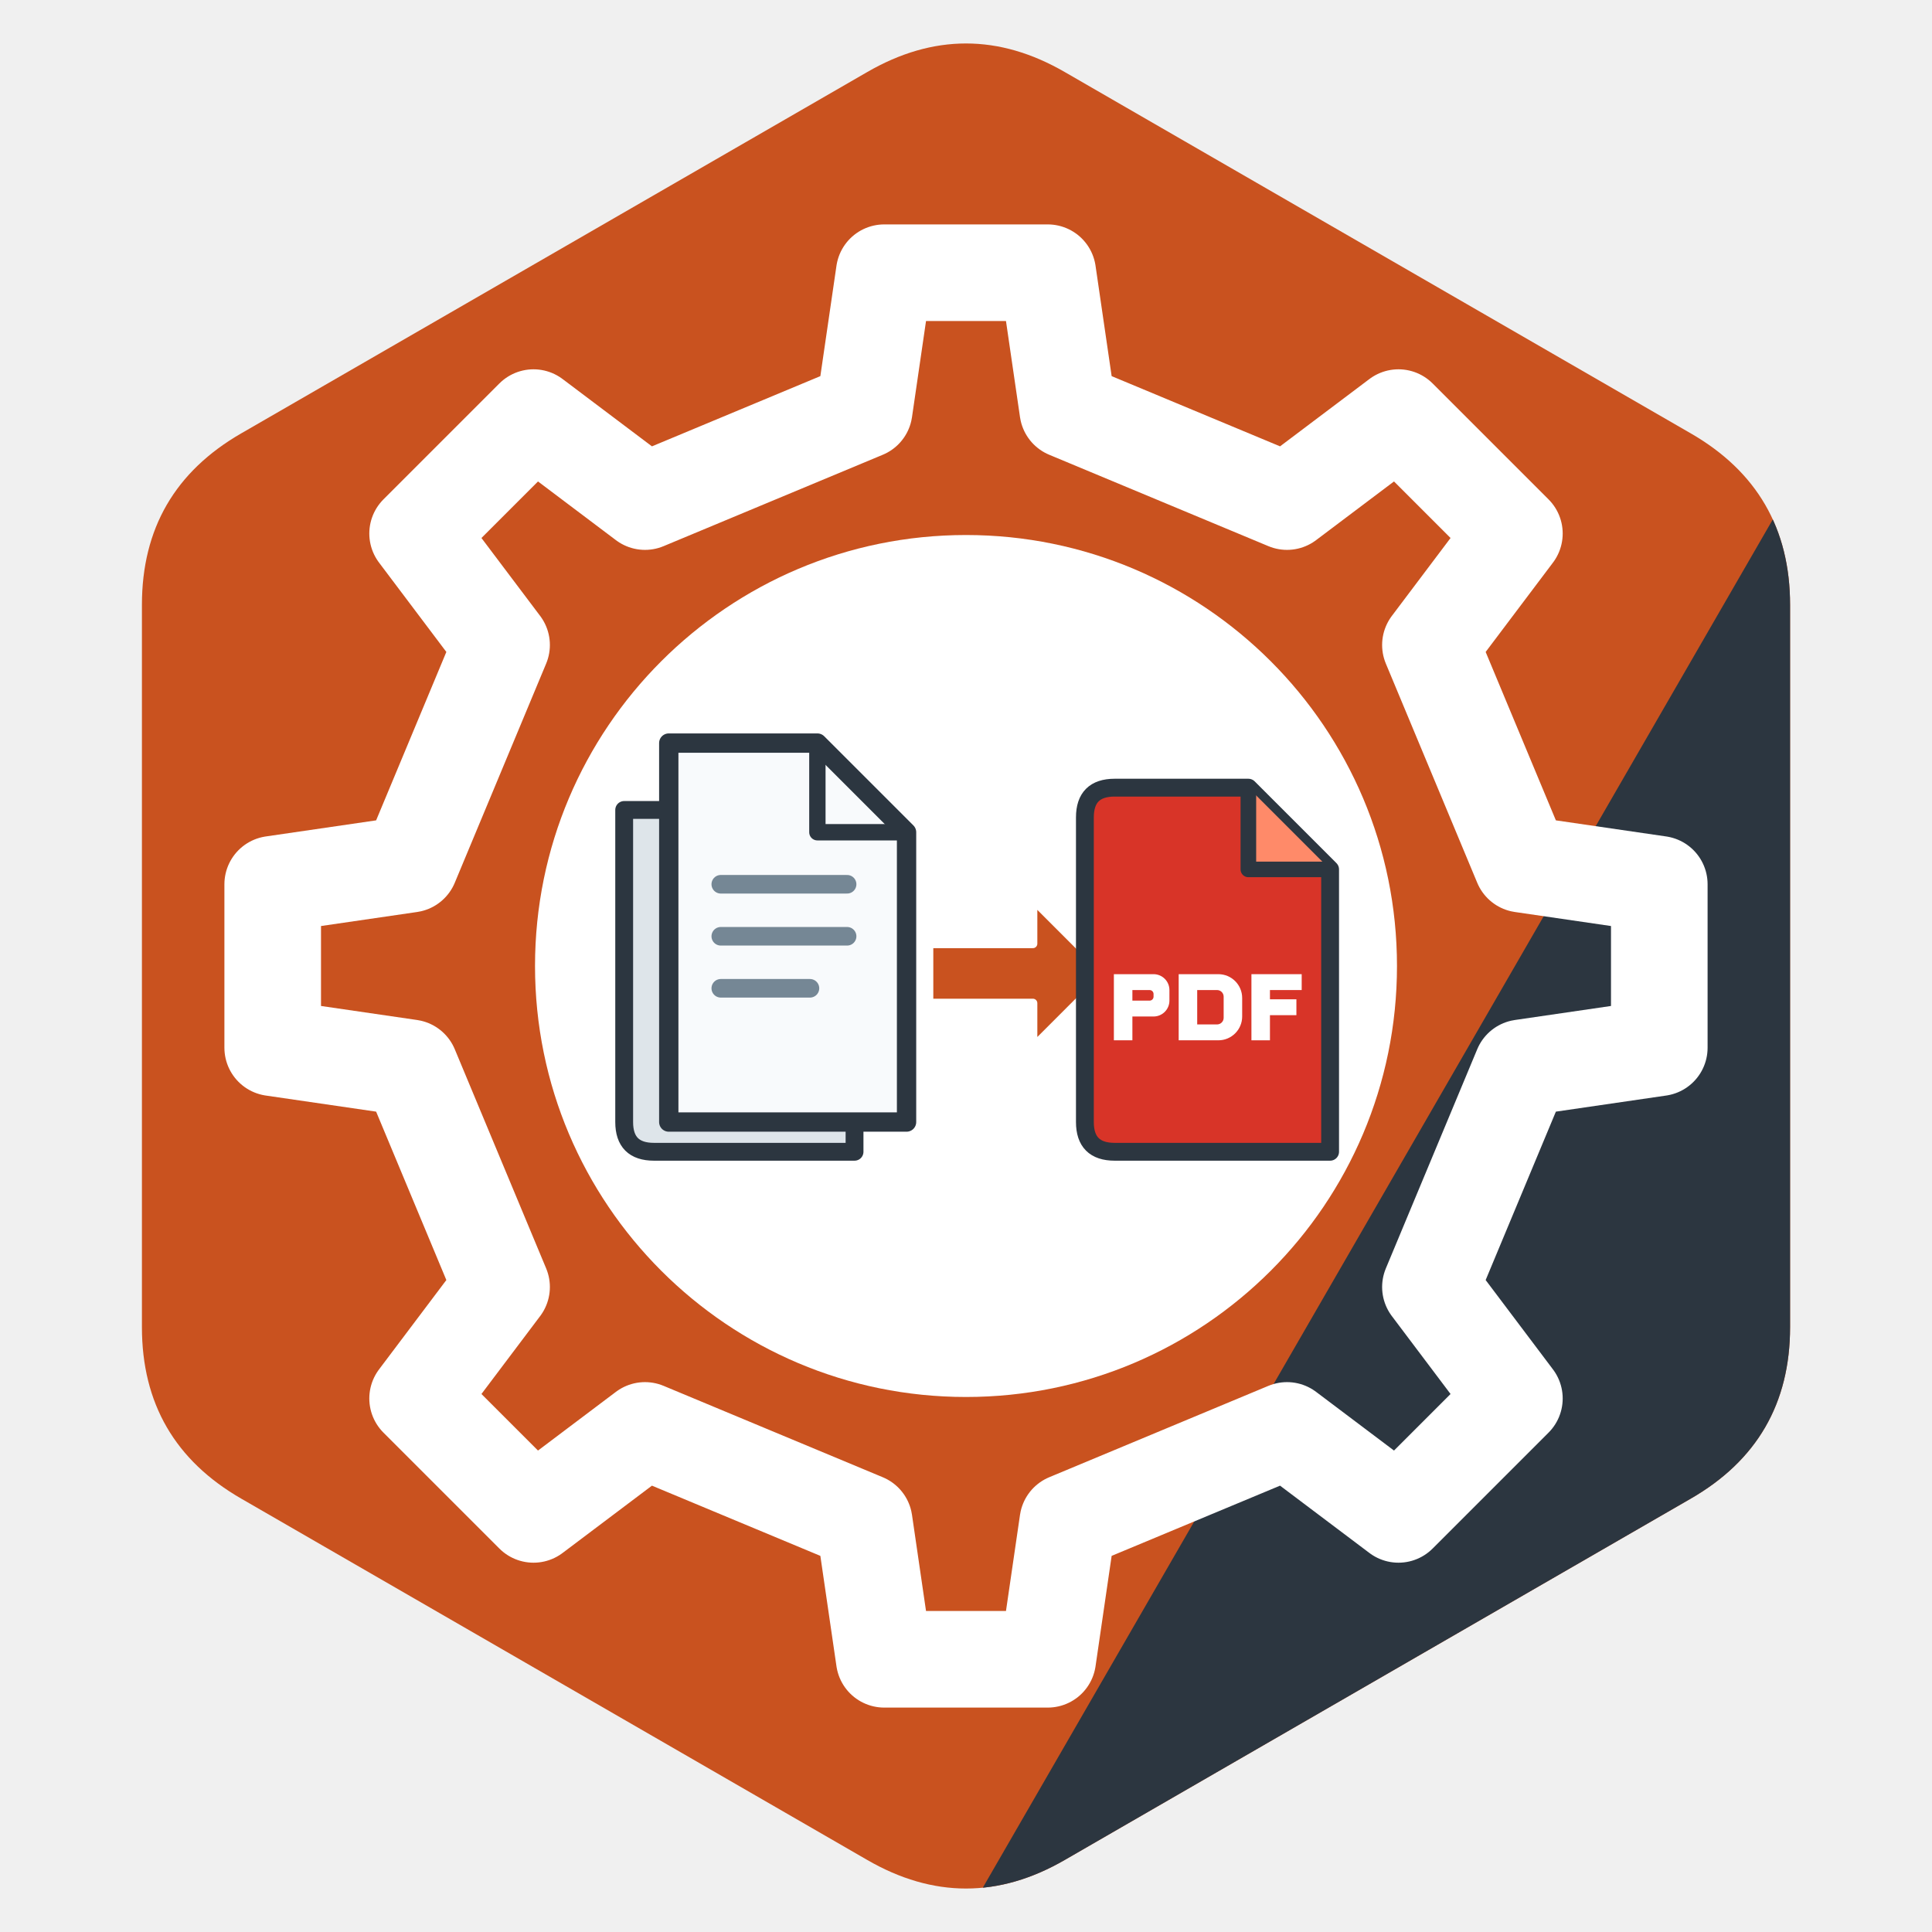
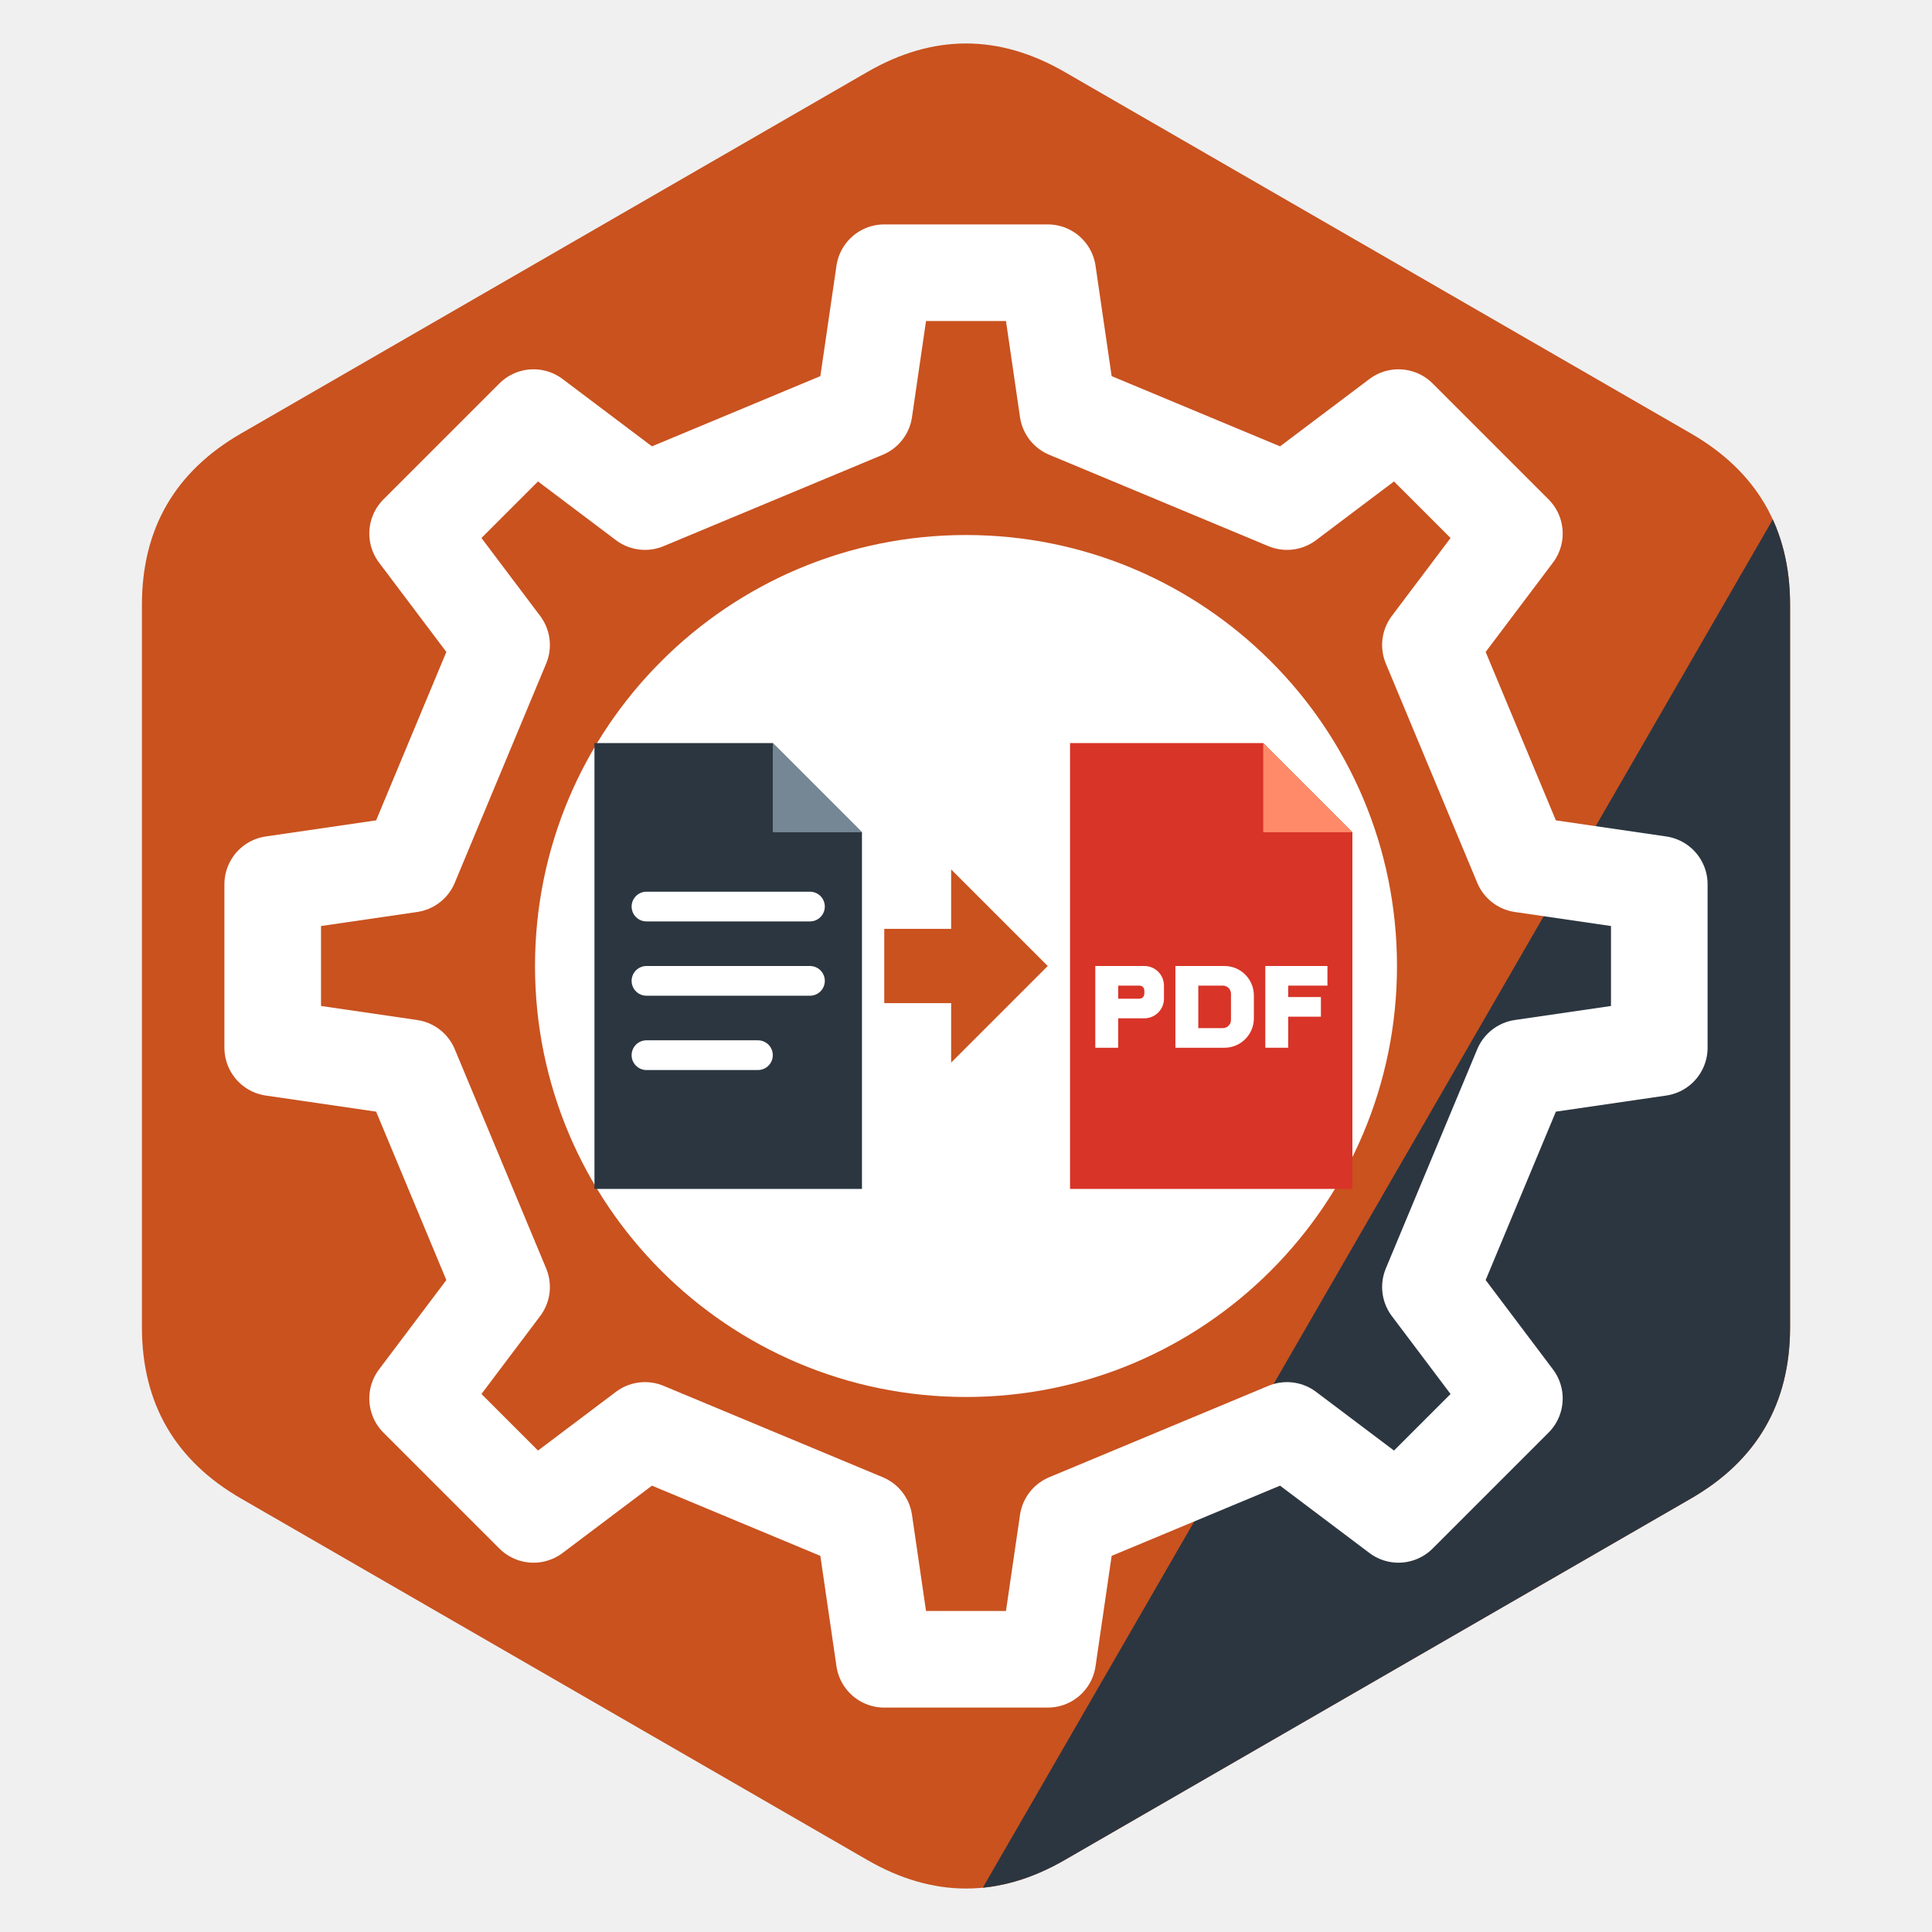
<svg xmlns="http://www.w3.org/2000/svg" viewBox="0 0 260 260" width="260" height="260">
  <clipPath id="hex">
    <path d="M116.7 9.7 Q130 2 143.3 9.7 L227.5 58.3 Q240.9 66 240.9 81.4 L240.9 178.6 Q240.9 194 227.5 201.7 L143.3 250.3 Q130 258 116.7 250.3 L32.5 201.7 Q19.1 194 19.1 178.6 L19.1 81.4 Q19.1 66 32.5 58.3Z" />
  </clipPath>
  <path d="M116.7 9.7 Q130 2 143.3 9.7 L227.5 58.3 Q240.9 66 240.9 81.4 L240.9 178.6 Q240.9 194 227.5 201.7 L143.3 250.3 Q130 258 116.7 250.3 L32.5 201.7 Q19.1 194 19.1 178.6 L19.1 81.4 Q19.1 66 32.5 58.3Z" fill="#C9521F" />
  <path clip-path="url(#hex)" d="M263 27.6 L463 27.6 L307.8 296.4 L107.8 296.4Z" fill="#2C3640" />
  <path d="M143.7 55.2 L141 36.7 L119 36.7 L116.3 55.2 L86.8 67.5 L71.8 56.2 L56.2 71.8 L67.5 86.8 L55.2 116.3 L36.7 119 L36.7 141 L55.2 143.7 L67.5 173.2 L56.2 188.2 L71.8 203.8 L86.8 192.5 L116.3 204.8 L119 223.3 L141 223.3 L143.7 204.8 L173.2 192.5 L188.2 203.8 L203.8 188.2 L192.5 173.2 L204.8 143.7 L223.3 141 L223.3 119 L204.8 116.3 L192.5 86.8 L203.8 71.8 L188.2 56.2 L173.2 67.5Z" fill="none" stroke="#FFFFFF" stroke-width="13" stroke-linejoin="round" />
  <circle cx="130" cy="130" r="58" fill="#FFFFFF" />
-   <g stroke-linejoin="round" stroke-linecap="round">
-     <path d="M84 109V151Q84 155 88 155H115V109Z" fill="#DEE5EA" stroke="#2C3640" stroke-width="2.4" />
-     <path d="M90 100V151H122V112L110 100Z" fill="#F8FAFC" stroke="#2C3640" stroke-width="2.6" />
-     <path d="M110 100V112H122" fill="none" stroke="#2C3640" stroke-width="2.2" />
-     <path d="M97 119H114M97 126H114M97 133H109" stroke="#758795" stroke-width="2.5" />
-     <path d="M125 127H139L139 121L149 131L139 141V135H125Z" fill="#C9521F" stroke="#FFFFFF" stroke-width="1.2" />
-     <path d="M150 106H168L179 117V155H150Q146 155 146 151V110Q146 106 150 106Z" fill="#D83428" stroke="#2C3640" stroke-width="2.4" />
-     <path d="M168 106V117H179" fill="#FF8A69" stroke="#2C3640" stroke-width="2.1" />
-   </g>
-   <g transform="translate(149.9 131.1) scale(0.089)">
+   <path d="M80 100H104L116 112V160H80Z" fill="#2C3640" />
+   <path d="M104 100V112H116Z" fill="#758795" />
+   <path d="M87 122H109M87 132H109M87 142H102" stroke="#FFFFFF" stroke-width="4" stroke-linecap="round" />
+   <path d="M119 125H128V117L141 130L128 143V135H119Z" fill="#C9521F" />
+   <path d="M144 100H170L182 112V160H144Z" fill="#D83428" />
+   <path d="M170 100V112H182Z" fill="#FF8A69" />
+   <g transform="translate(147.4 130) scale(0.11)">
    <g transform="translate(0 0)" fill="#FFFFFF" fill-rule="evenodd">
      <path transform="translate(0 0)" d="M0 0H60A24 24 0 0 1 84 24V40A24 24 0 0 1 60 64H28V100H0ZM28 24V40H54A6 6 0 0 0 60 34V30A6 6 0 0 0 54 24Z" />
      <path transform="translate(98 0)" d="M0 0H60A36 36 0 0 1 96 36V64A36 36 0 0 1 60 100H0ZM28 24V76H58A10 10 0 0 0 68 66V34A10 10 0 0 0 58 24Z" />
      <path transform="translate(208 0)" d="M0 0H76V24H28V38H68V62H28V100H0Z" />
    </g>
  </g>
</svg>
